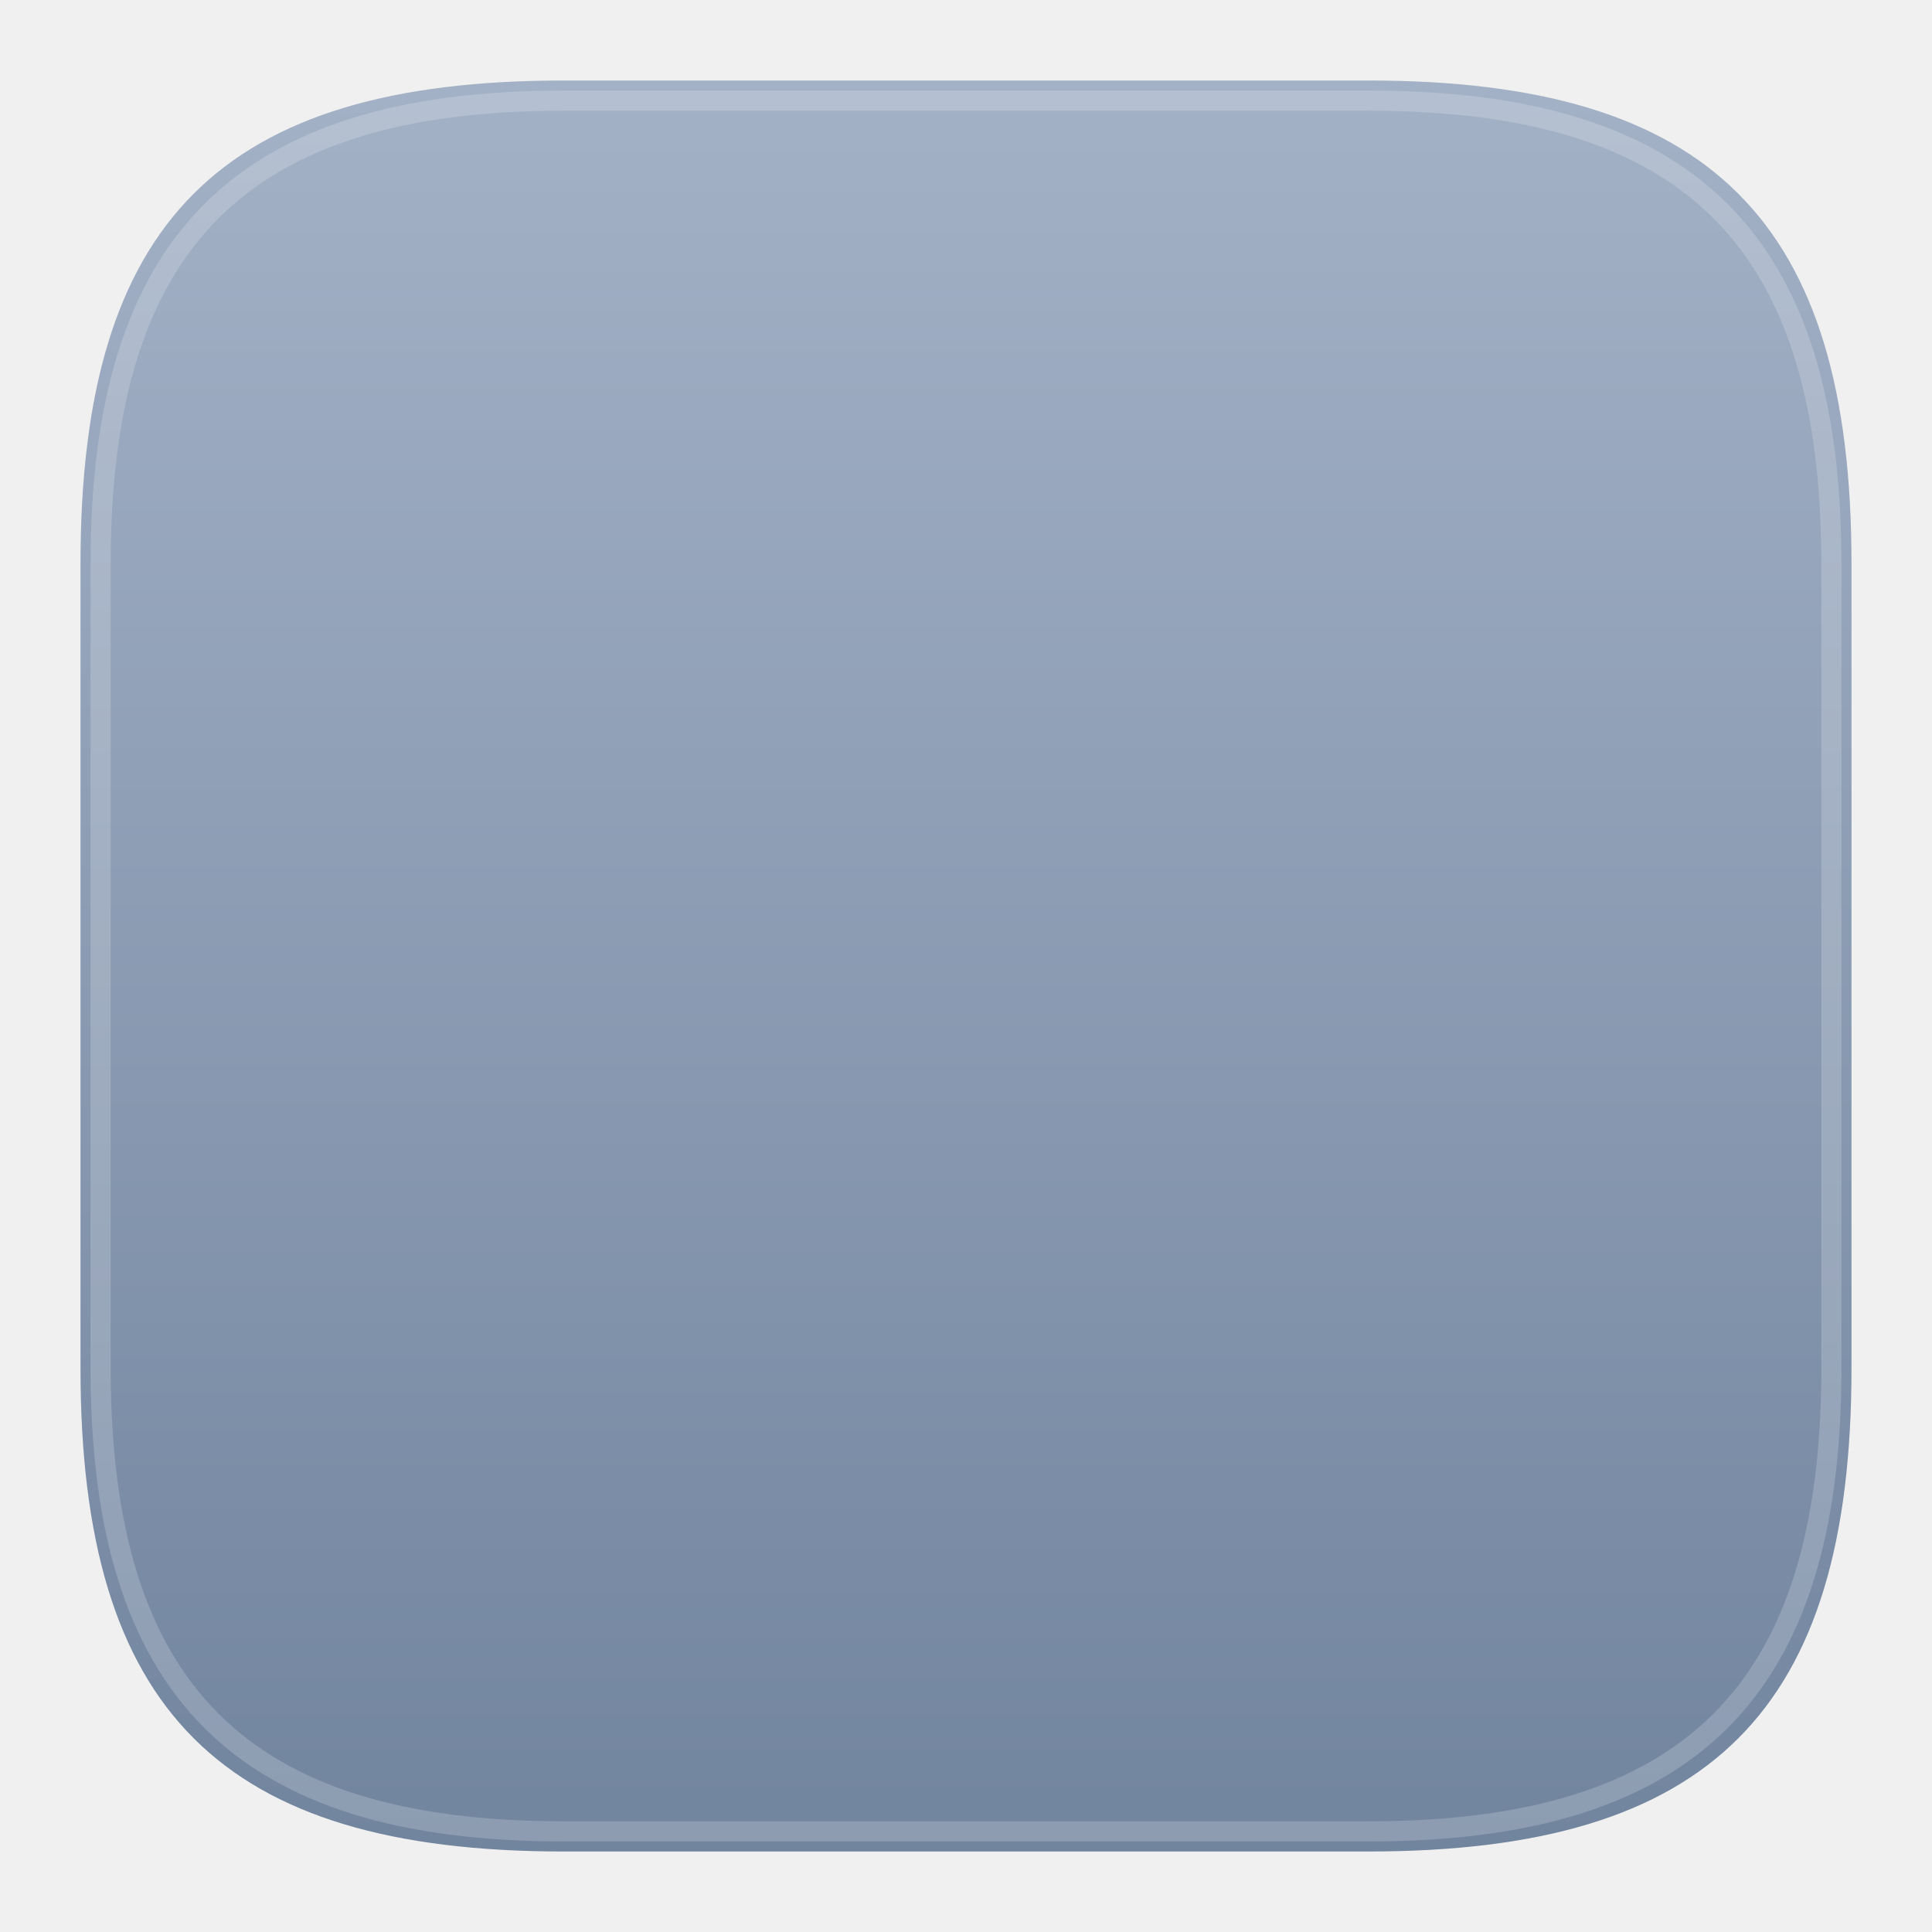
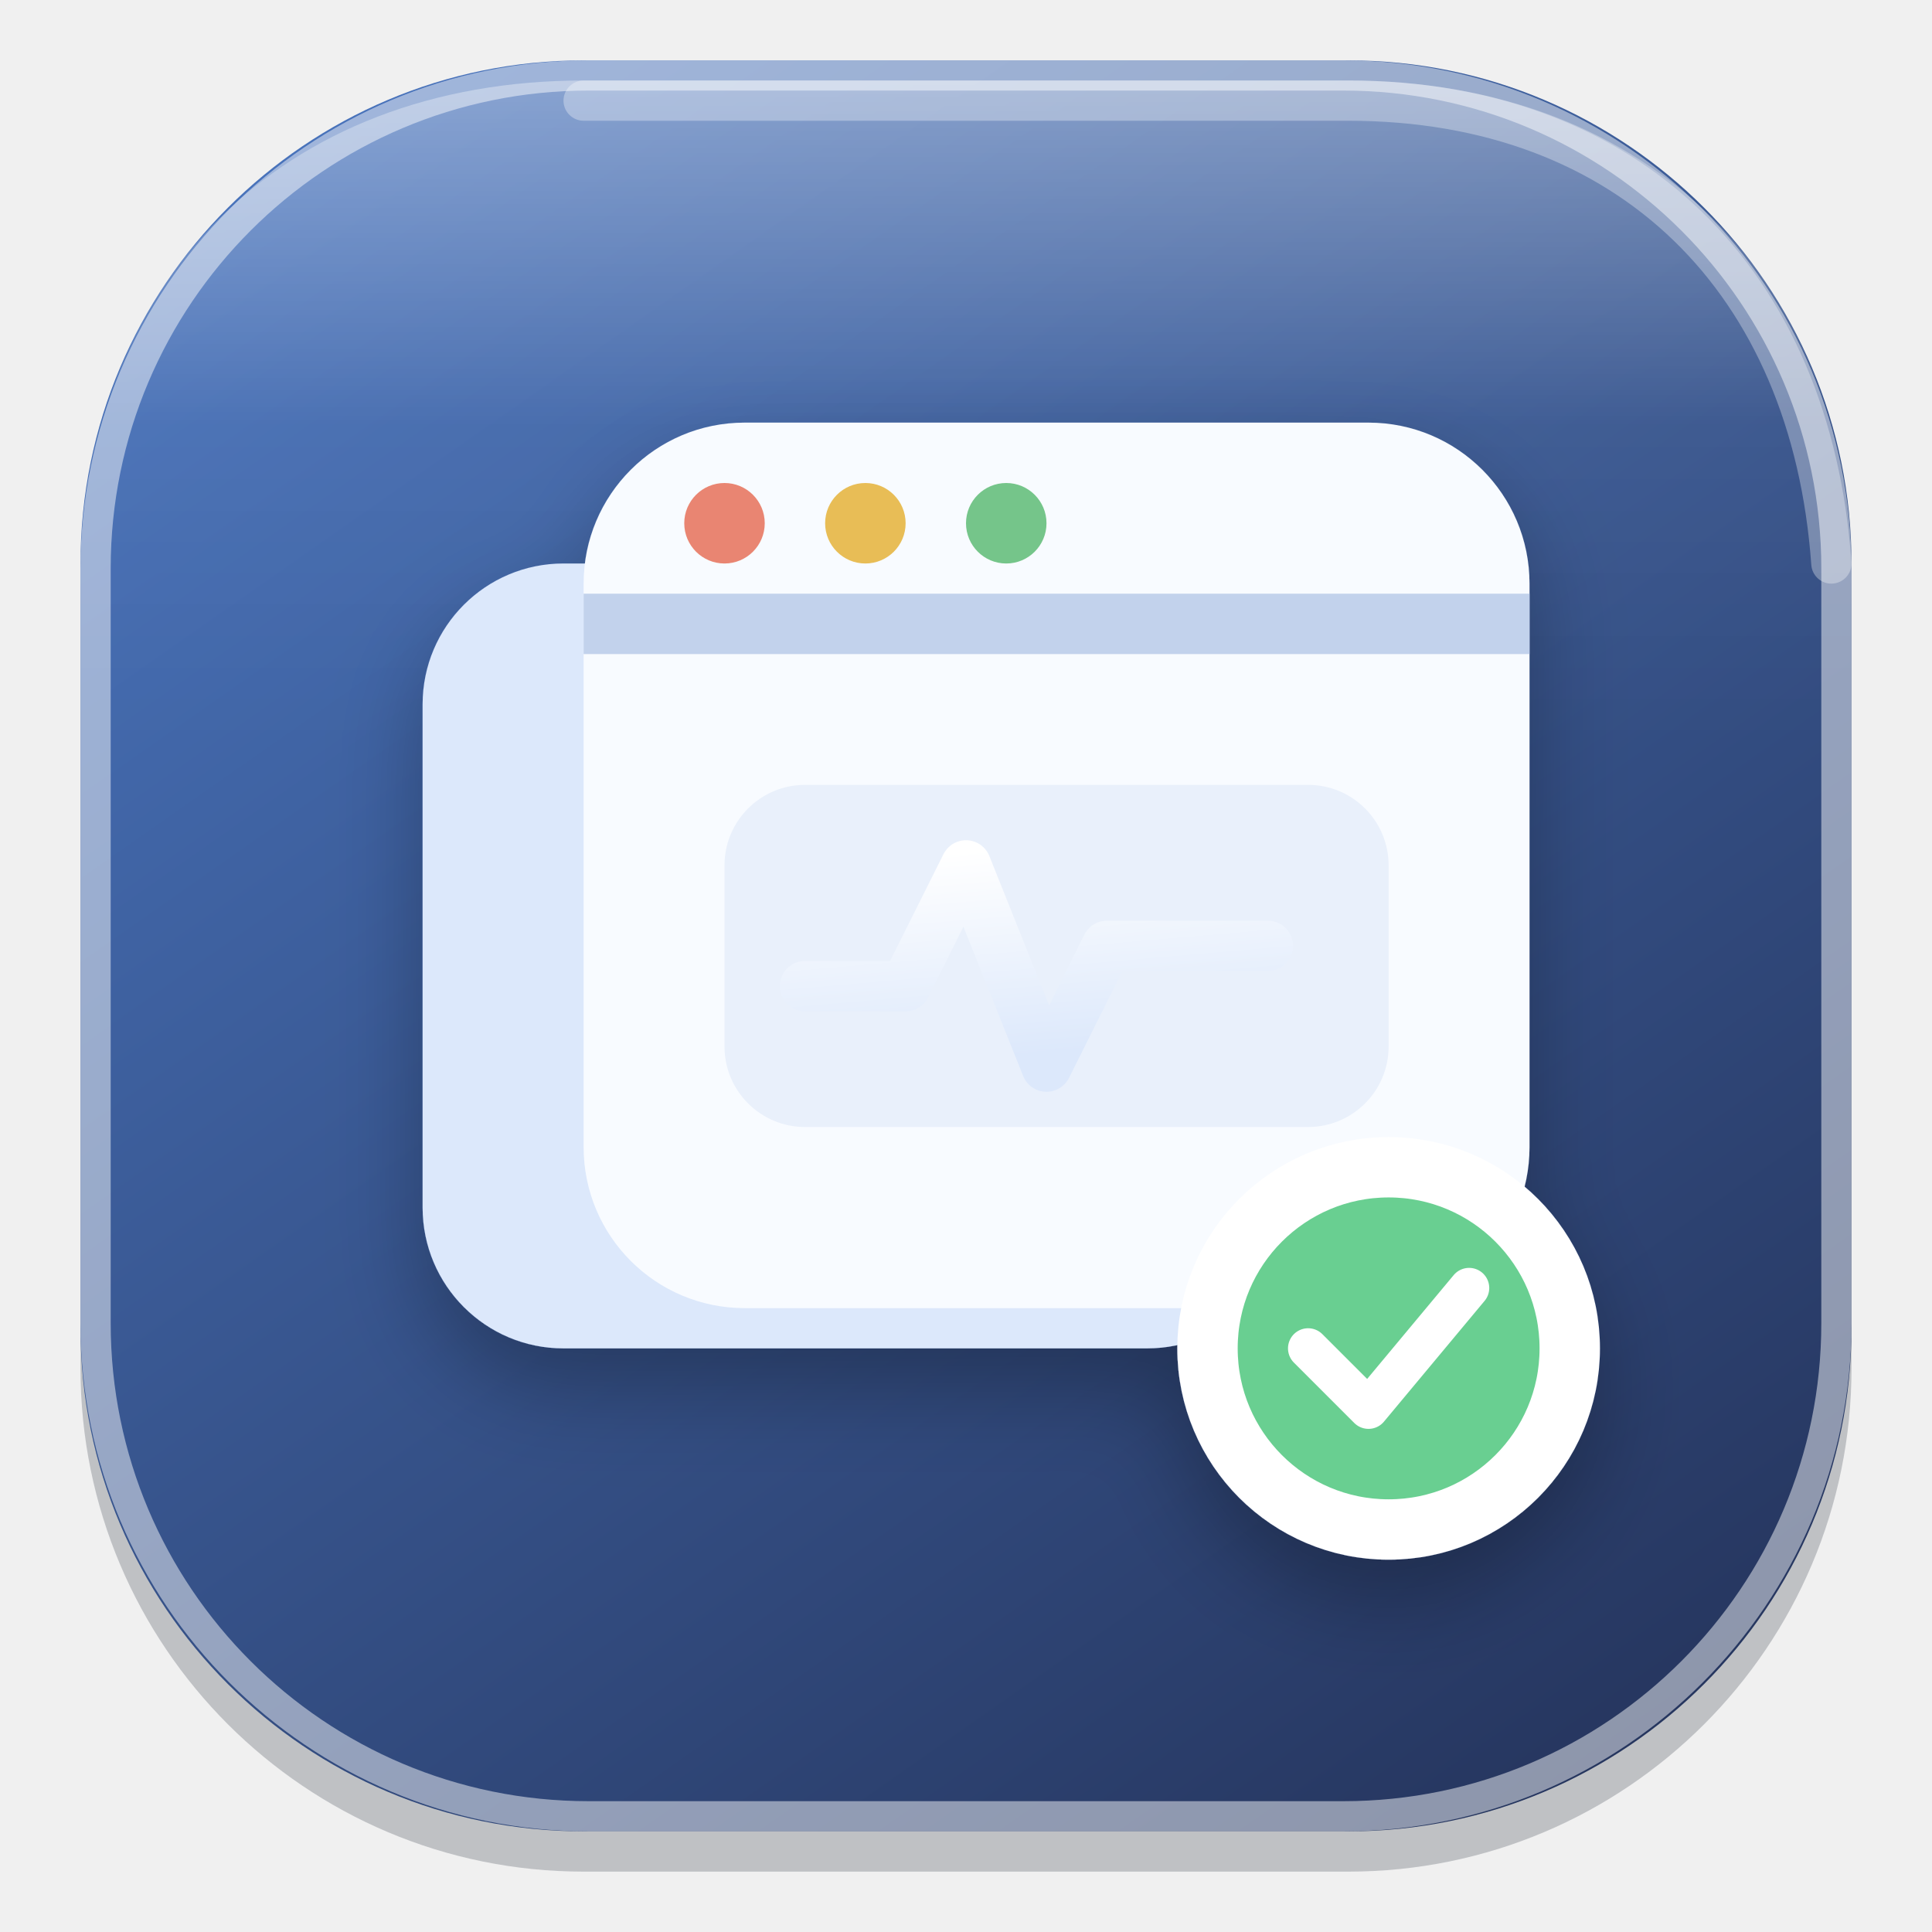
<svg xmlns="http://www.w3.org/2000/svg" viewBox="0 0 96 96" role="img" aria-label="Meridian generic">
  <defs>
-     <linearGradient id="surface" x1="0" y1="0" x2="0" y2="1">
-       <stop stop-color="#a3b1c6" />
-       <stop offset="1" stop-color="#72859f" />
+     <linearGradient id="surface" x1=".12" y1="0" x2=".82" y2="1">
+       <stop stop-color="#4974bd" />
+       <stop offset="1" stop-color="#26365f" />
    </linearGradient>
+     <linearGradient id="symbol" x1="0" y1="0" x2=".2" y2="1">
+       <stop stop-color="#fff" />
+       <stop offset="1" stop-color="#dce8fb" />
+     </linearGradient>
+     <linearGradient id="gloss" x1="0" y1="0" x2="0" y2="1">
+       <stop stop-color="#fff" stop-opacity=".36" />
+       <stop offset=".52" stop-color="#fff" stop-opacity=".04" />
+       <stop offset="1" stop-color="#fff" stop-opacity="0" />
+     </linearGradient>
+     <filter id="shadow" x="-.25" y="-.25" width="1.5" height="1.6">
+       <feGaussianBlur in="SourceAlpha" stdDeviation="2.2" />
+       <feOffset dy="2" />
+       <feComponentTransfer>
+         <feFuncA type="linear" slope=".28" />
+       </feComponentTransfer>
+       <feMerge>
+         <feMergeNode />
+         <feMergeNode in="SourceGraphic" />
+       </feMerge>
+     </filter>
  </defs>
-   <path d="M28 4H68C85 4 92 11 92 28V68C92 85 85 92 68 92H28C11 92 4 85 4 68V28C4 11 11 4 28 4Z" fill="url(#surface)" />
-   <path d="M28 5H68C84 5 91 12 91 28V68C91 84 84 91 68 91H28C12 91 5 84 5 68V28C5 12 12 5 28 5Z" fill="none" stroke="#ffffff30" />
+   <rect x="4" y="4" width="88" height="88" rx="25" fill="#101a2b" opacity=".22" transform="translate(0 1)" />
+   <rect x="4" y="3" width="88" height="88" rx="25" fill="url(#surface)" />
+   <path d="M29 4h38c15 0 25 10 25 25v8H4v-8C4 14 14 4 29 4z" fill="url(#gloss)" />
+   <g filter="url(#shadow)">
+     <rect x="21" y="28" width="43" height="39" rx="7" fill="#dce8fb" />
+     <rect x="29" y="21" width="47" height="44" rx="8" fill="#f8fbff" />
+     <path d="M29 31h47" stroke="#c2d2ec" stroke-width="3" />
+     <circle cx="36" cy="26" r="2" fill="#e98572" />
+     <circle cx="43" cy="26" r="2" fill="#e8bd57" />
+     <circle cx="50" cy="26" r="2" fill="#75c58a" />
+     <rect x="36" y="39" width="33" height="17" rx="4" fill="#e9f0fb" />
+     <path d="M40 49h5l3-6 4 10 3-6h8" fill="none" stroke="url(#symbol)" stroke-width="2.5" stroke-linecap="round" stroke-linejoin="round" />
+     <circle cx="69" cy="67" r="9" fill="#69cf91" stroke="#fff" stroke-width="3" />
+     <path d="m65 67 3 3 5-6" fill="none" stroke="#fff" stroke-width="2" stroke-linecap="round" stroke-linejoin="round" />
+   </g>
+   <rect x="4.75" y="3.75" width="86.5" height="86.5" rx="24.5" fill="none" stroke="#fff" stroke-opacity=".48" stroke-width="1.5" />
+   <path d="M29 5h38c14 0 23 9 24 23" fill="none" stroke="#fff" stroke-opacity=".32" stroke-width="2" stroke-linecap="round" />
</svg>
